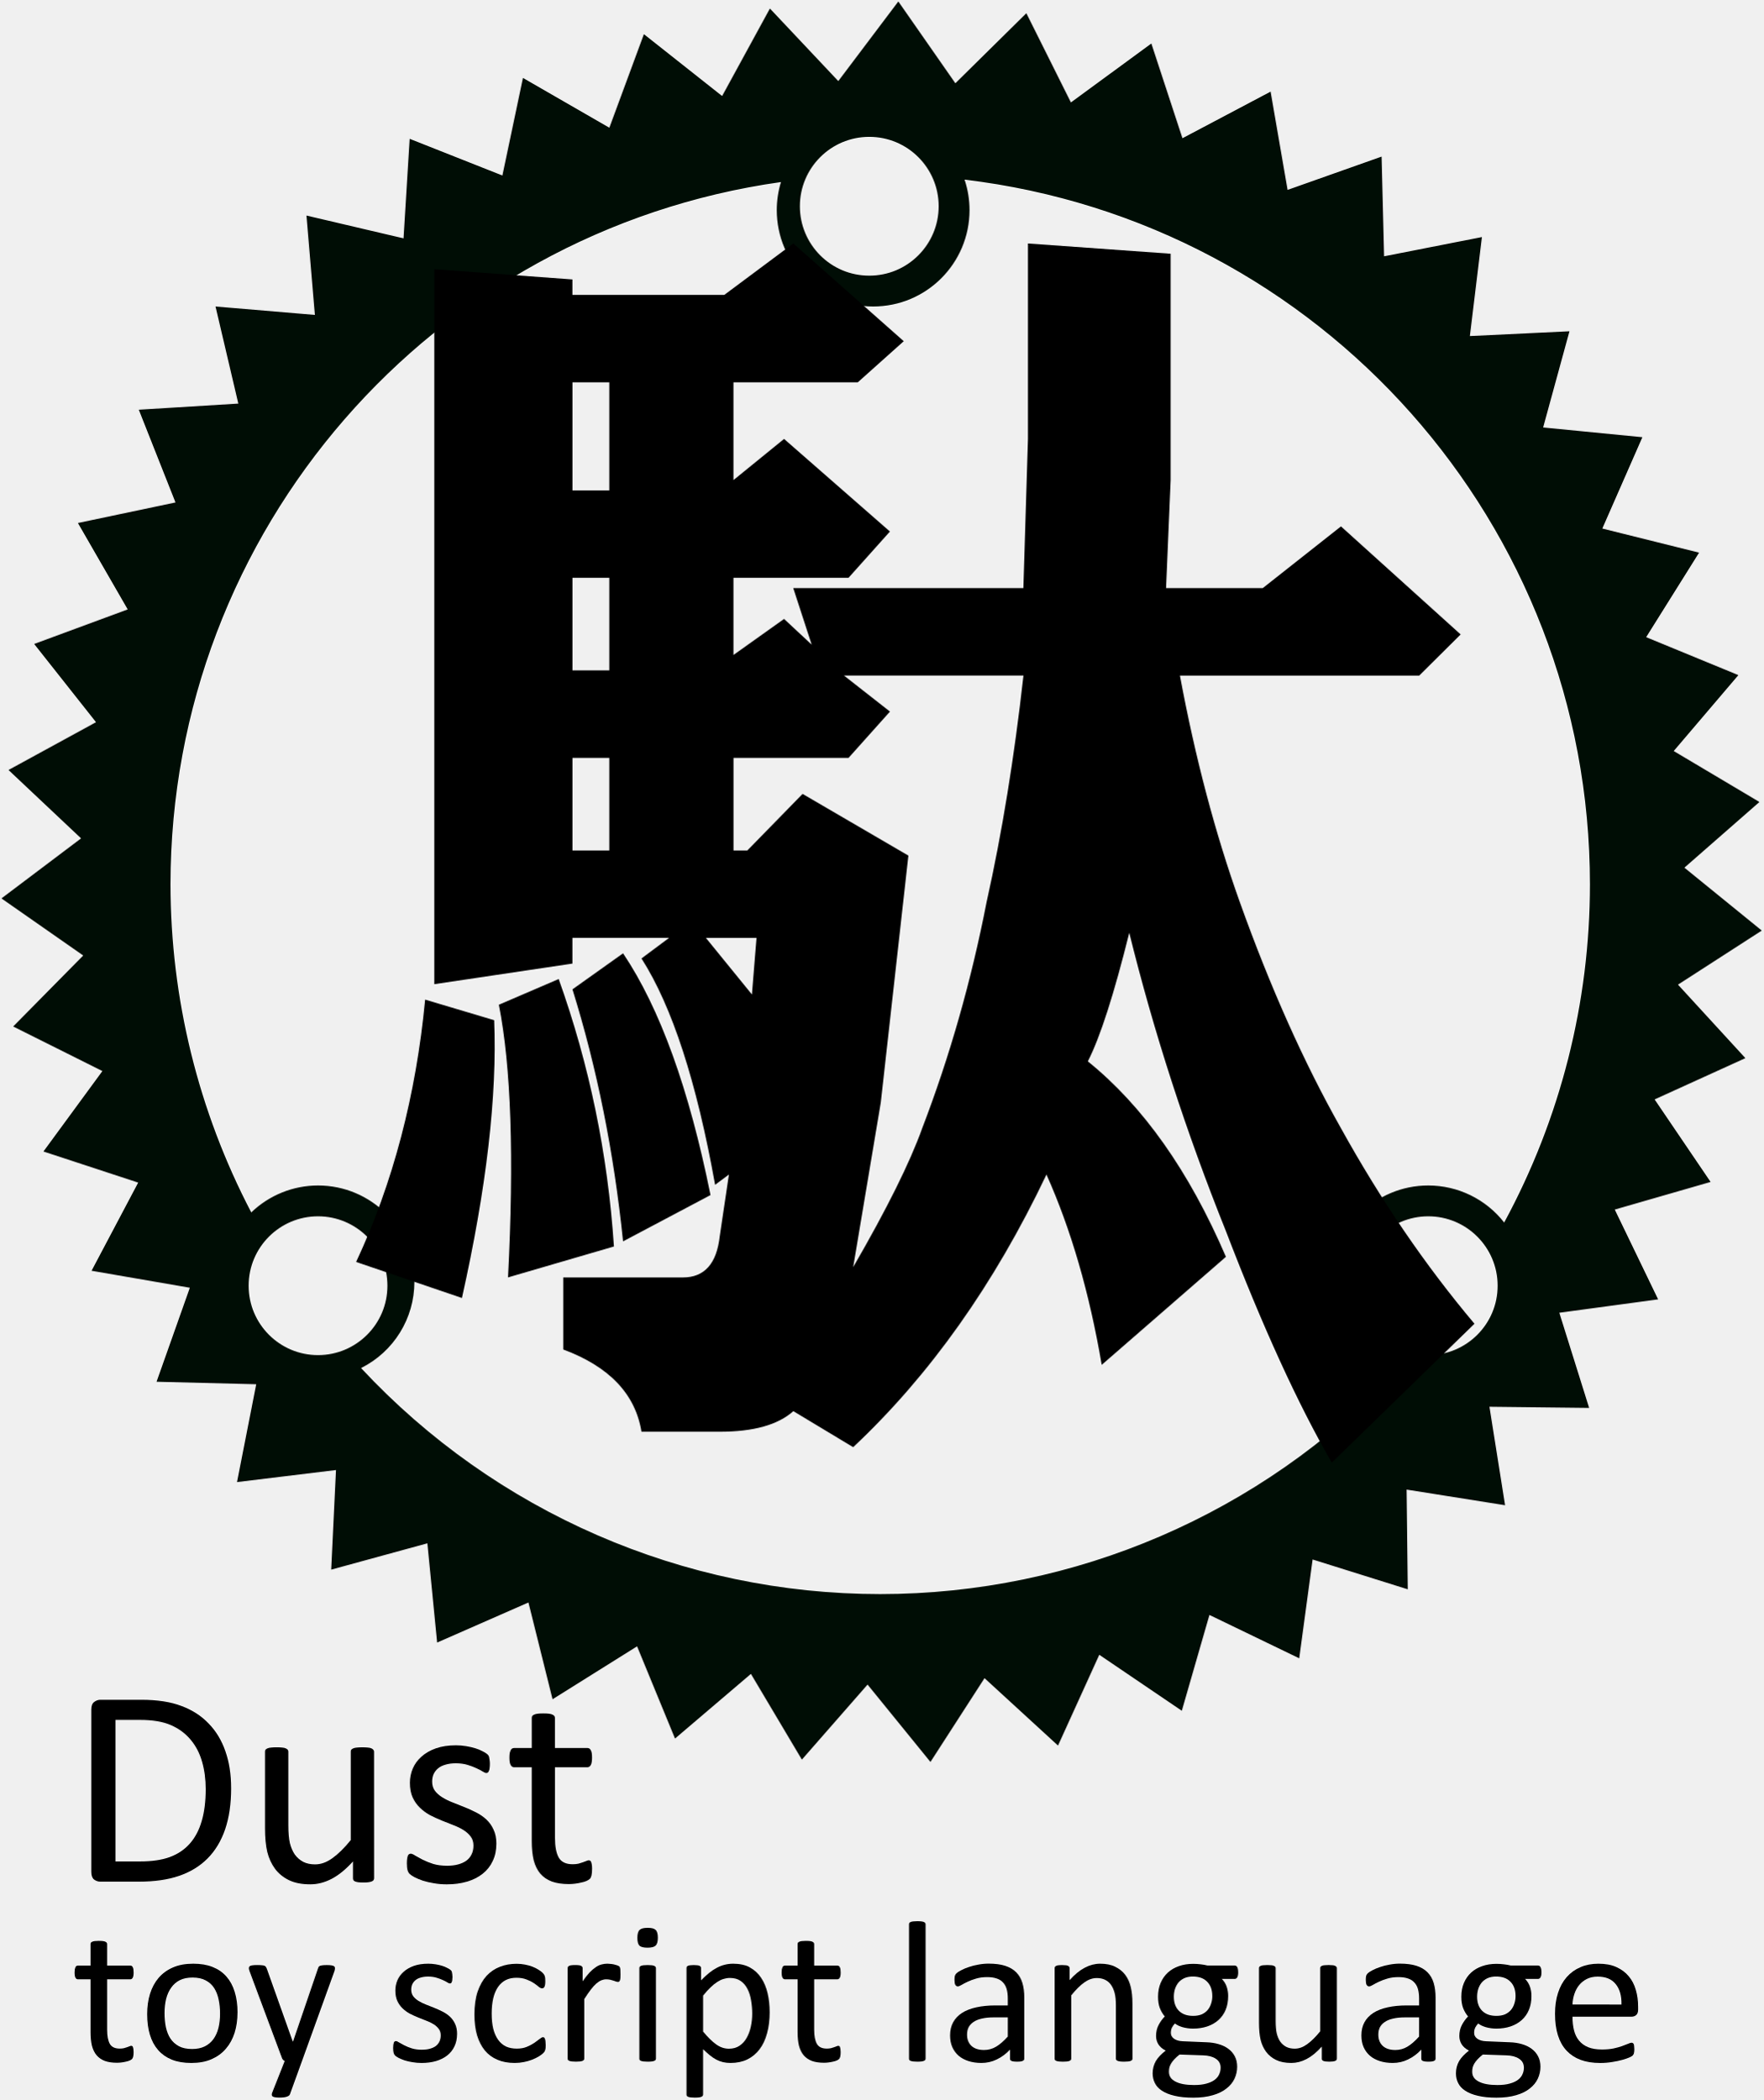
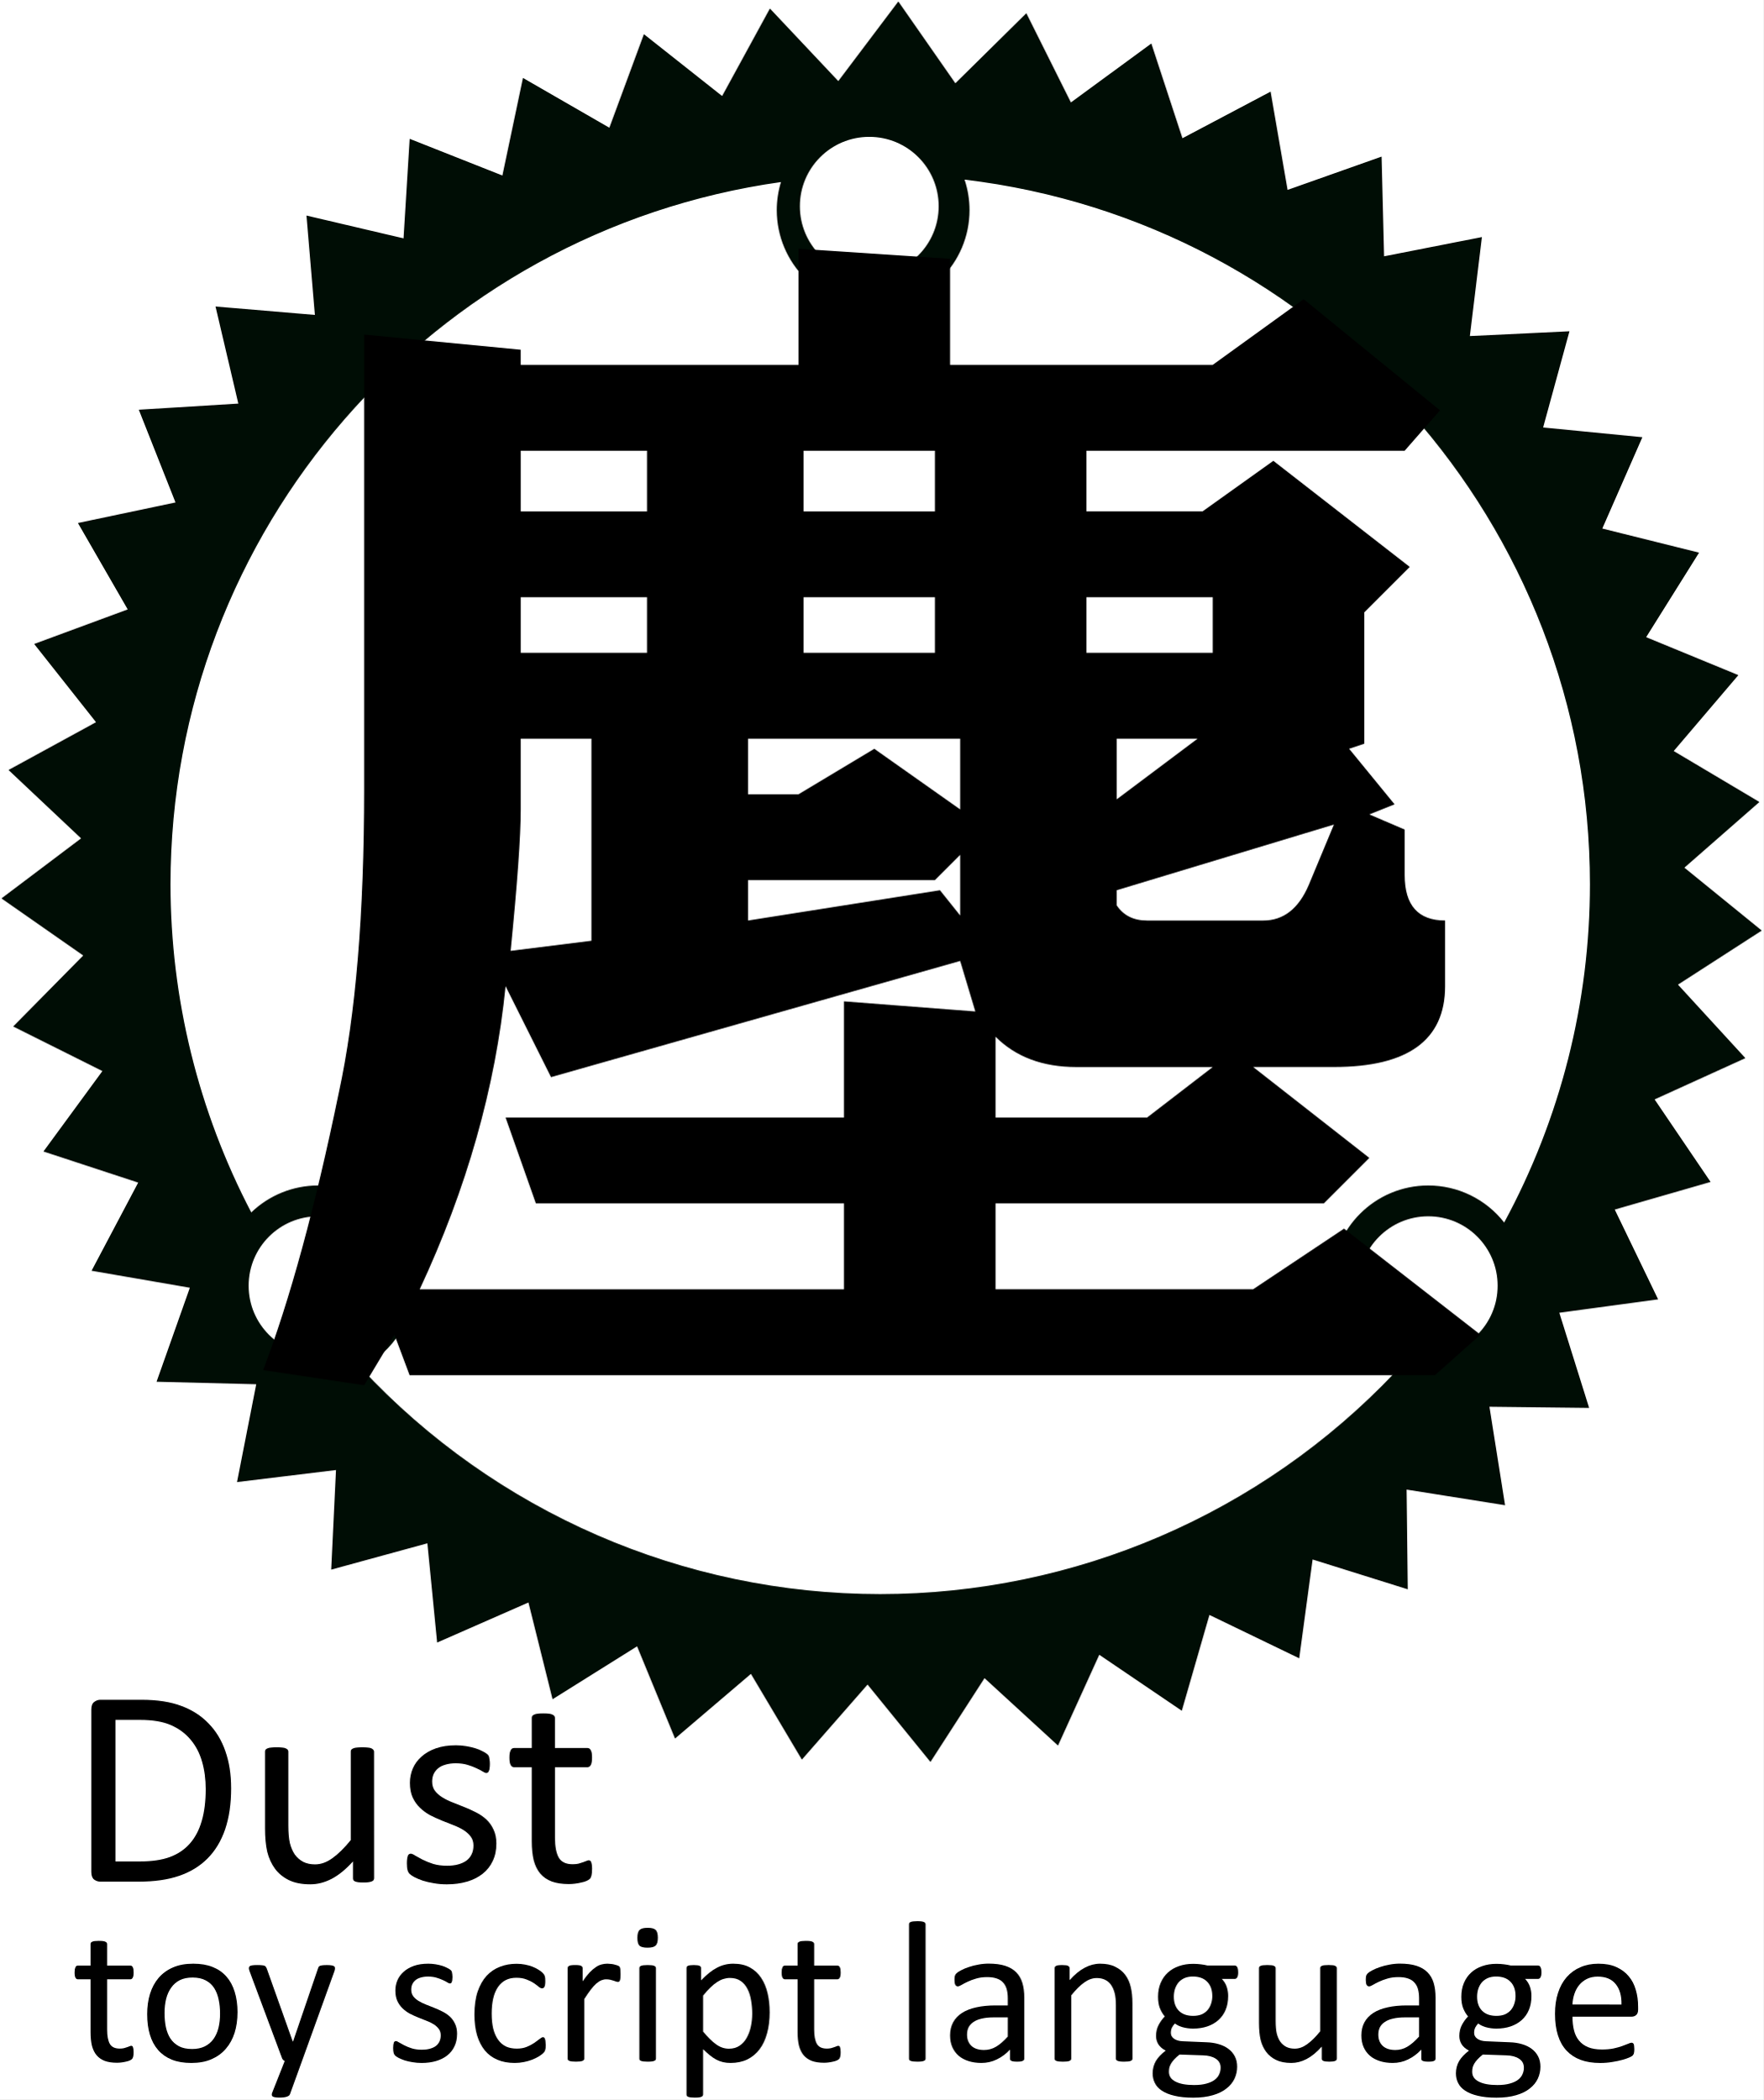
<svg xmlns="http://www.w3.org/2000/svg" id="svg5" version="1.1" viewBox="0 0 121.022 144.062" height="144.062mm" width="121.022mm">
  <defs id="defs2" />
  <g id="layer1" transform="translate(-10.98149,-8.33566)">
-     <path id="path846" style="fill:#000d05;fill-opacity:1;stroke:none;stroke-width:0.525;stroke-linecap:square" d="m 72.637,8.436 -4.121,5.465 -4.693,-4.981 -3.28,6.006 -5.369,-4.245 -2.371,6.42 -5.93,-3.418 -1.411,6.697 -6.364,-2.519 -0.421,6.831 -6.663,-1.565 0.578,6.82 -6.82,-0.578 1.565,6.663 -6.831,0.421 2.519,6.364 -6.697,1.411 3.418,5.93 -6.42,2.371 4.245,5.369 -6.006,3.28 4.981,4.693 -5.465,4.121 5.612,3.918 -4.807,4.872 6.123,3.059 -4.046,5.52 6.502,2.135 -3.2,6.05 6.745,1.166 -2.285,6.452 6.842,0.171 -1.32,6.715 6.794,-0.827 -0.329,6.836 6.601,-1.807 0.67,6.811 6.267,-2.75 1.655,6.641 5.801,-3.632 2.604,6.329 5.21,-4.438 3.497,5.883 4.508,-5.15 4.317,5.311 3.711,-5.751 5.044,4.626 2.833,-6.23 5.664,3.842 1.896,-6.576 6.163,2.976 0.918,-6.782 6.531,2.047 -0.079,-6.844 6.759,1.074 -1.074,-6.759 6.843,0.079 -2.047,-6.531 6.782,-0.918 -2.977,-6.163 6.577,-1.896 -3.842,-5.664 6.23,-2.833 -4.626,-5.044 5.751,-3.711 -5.311,-4.317 5.15,-4.508 -5.883,-3.497 4.438,-5.21 -6.329,-2.604 3.632,-5.801 -6.641,-1.655 2.75,-6.267 -6.811,-0.67 1.807,-6.601 -6.836,0.329 0.827,-6.794 -6.715,1.32 -0.171,-6.842 -6.452,2.285 -1.166,-6.744 -6.05,3.199 -2.135,-6.502 -5.52,4.046 -3.059,-6.123 -4.872,4.807 z m -1.994,9.291 a 4.762,4.762 0 0 1 4.763,4.763 4.762,4.762 0 0 1 -4.763,4.763 4.762,4.762 0 0 1 -4.763,-4.763 4.762,4.762 0 0 1 4.763,-4.763 z m 6.539,2.935 a 48.712,48.712 0 0 1 42.924,48.364 48.712,48.712 0 0 1 -5.886,23.21 6.615,6.615 0 0 0 -5.212,-2.542 6.615,6.615 0 0 0 -6.615,6.615 6.615,6.615 0 0 0 4.341,6.207 48.712,48.712 0 0 1 -35.34,15.222 48.712,48.712 0 0 1 -35.632,-15.514 6.615,6.615 0 0 0 3.661,-5.915 6.615,6.615 0 0 0 -6.615,-6.615 6.615,6.615 0 0 0 -4.582,1.849 48.712,48.712 0 0 1 -5.544,-22.517 48.712,48.712 0 0 1 41.9,-48.198 6.615,6.615 0 0 0 -0.288,1.926 6.615,6.615 0 0 0 6.615,6.615 6.615,6.615 0 0 0 6.615,-6.615 6.615,6.615 0 0 0 -0.341,-2.092 z M 32.808,91.81 a 4.762,4.762 0 0 1 4.763,4.763 4.762,4.762 0 0 1 -4.763,4.763 4.762,4.762 0 0 1 -4.763,-4.763 4.762,4.762 0 0 1 4.763,-4.763 z m 76.2,0 a 4.762,4.762 0 0 1 4.763,4.763 4.762,4.762 0 0 1 -4.763,4.763 4.762,4.762 0 0 1 -4.763,-4.763 4.762,4.762 0 0 1 4.763,-4.763 z" />
+     <rect style="fill:#ffffff;fill-opacity:1;stroke-width:1.141;stroke-linecap:square" id="rect53300" width="121.022" height="144.062" x="10.981" y="8.336" />
    <g aria-label="toy script language" id="text13278" style="font-size:14.111px;line-height:1.25;font-family:'Courier New';-inkscape-font-specification:'Courier New';letter-spacing:0px;word-spacing:0px;stroke-width:0.265" transform="translate(2.643196,7.70187)">
      <path d="m 17.508,141.454 q 0,0.2 -0.028,0.317 -0.028,0.117 -0.083,0.172 -0.055,0.055 -0.165,0.103 -0.11,0.048 -0.255,0.076 -0.138,0.035 -0.296,0.055 -0.158,0.021 -0.317,0.021 -0.482,0 -0.827,-0.124 -0.345,-0.131 -0.565,-0.386 -0.22,-0.262 -0.324,-0.655 -0.096,-0.4 -0.096,-0.937 v -3.624 h -0.868 q -0.103,0 -0.165,-0.11 -0.062,-0.11 -0.062,-0.358 0,-0.131 0.014,-0.22 0.021,-0.09 0.048,-0.145 0.028,-0.062 0.069,-0.083 0.048,-0.028 0.103,-0.028 h 0.861 v -1.474 q 0,-0.048 0.021,-0.09 0.028,-0.041 0.09,-0.069 0.069,-0.035 0.179,-0.048 0.11,-0.014 0.276,-0.014 0.172,0 0.282,0.014 0.11,0.014 0.172,0.048 0.062,0.028 0.09,0.069 0.028,0.041 0.028,0.09 v 1.474 h 1.592 q 0.055,0 0.096,0.028 0.041,0.021 0.069,0.083 0.034,0.055 0.048,0.145 0.014,0.09 0.014,0.22 0,0.248 -0.062,0.358 -0.062,0.11 -0.165,0.11 h -1.592 v 3.459 q 0,0.641 0.186,0.972 0.193,0.324 0.682,0.324 0.158,0 0.282,-0.028 0.124,-0.034 0.22,-0.069 0.096,-0.035 0.165,-0.062 0.069,-0.035 0.124,-0.035 0.034,0 0.062,0.021 0.034,0.014 0.048,0.062 0.021,0.048 0.034,0.131 0.014,0.083 0.014,0.207 z" style="font-family:Calibri;-inkscape-font-specification:Calibri" id="path16840" />
      <path d="m 24.639,138.74 q 0,0.758 -0.2,1.399 -0.2,0.634 -0.599,1.096 -0.393,0.462 -0.992,0.723 -0.593,0.255 -1.378,0.255 -0.765,0 -1.337,-0.227 -0.565,-0.227 -0.944,-0.661 -0.379,-0.434 -0.565,-1.054 -0.186,-0.62 -0.186,-1.406 0,-0.758 0.193,-1.392 0.2,-0.641 0.593,-1.102 0.4,-0.462 0.992,-0.717 0.593,-0.255 1.385,-0.255 0.765,0 1.33,0.227 0.572,0.227 0.951,0.661 0.379,0.434 0.565,1.054 0.193,0.62 0.193,1.399 z m -1.199,0.076 q 0,-0.503 -0.096,-0.951 -0.09,-0.448 -0.303,-0.785 -0.214,-0.338 -0.579,-0.531 -0.365,-0.2 -0.91,-0.2 -0.503,0 -0.868,0.179 -0.358,0.179 -0.593,0.51 -0.234,0.324 -0.351,0.772 -0.11,0.448 -0.11,0.978 0,0.51 0.09,0.958 0.096,0.448 0.31,0.785 0.22,0.331 0.586,0.531 0.365,0.193 0.91,0.193 0.496,0 0.861,-0.179 0.365,-0.179 0.599,-0.503 0.234,-0.324 0.345,-0.772 0.11,-0.448 0.11,-0.985 z" style="font-family:Calibri;-inkscape-font-specification:Calibri" id="path16842" />
      <path d="m 29.063,142.081 -0.827,2.281 q -0.041,0.11 -0.214,0.165 -0.165,0.062 -0.51,0.062 -0.179,0 -0.289,-0.021 -0.11,-0.014 -0.172,-0.055 -0.055,-0.041 -0.062,-0.11 -0.007,-0.069 0.034,-0.165 l 0.854,-2.157 q -0.062,-0.028 -0.117,-0.09 -0.055,-0.062 -0.076,-0.131 l -2.212,-5.926 q -0.055,-0.145 -0.055,-0.227 0,-0.083 0.055,-0.131 0.055,-0.048 0.179,-0.062 0.124,-0.021 0.331,-0.021 0.207,0 0.324,0.014 0.117,0.007 0.186,0.035 0.069,0.028 0.096,0.083 0.034,0.048 0.069,0.138 l 1.771,4.975 h 0.021 l 1.709,-5.002 q 0.041,-0.131 0.096,-0.165 0.062,-0.041 0.179,-0.055 0.117,-0.021 0.338,-0.021 0.193,0 0.317,0.021 0.124,0.014 0.179,0.062 0.062,0.048 0.062,0.131 0,0.083 -0.041,0.207 z" style="font-family:Calibri;-inkscape-font-specification:Calibri" id="path16844" />
      <path d="m 39.708,140.221 q 0,0.475 -0.179,0.848 -0.172,0.372 -0.496,0.627 -0.324,0.255 -0.772,0.386 -0.448,0.131 -0.985,0.131 -0.331,0 -0.634,-0.055 -0.296,-0.048 -0.537,-0.124 -0.234,-0.083 -0.4,-0.165 -0.165,-0.09 -0.241,-0.158 -0.076,-0.069 -0.11,-0.193 -0.034,-0.124 -0.034,-0.338 0,-0.131 0.014,-0.22 0.014,-0.09 0.034,-0.145 0.021,-0.055 0.055,-0.076 0.041,-0.028 0.09,-0.028 0.076,0 0.22,0.097 0.152,0.09 0.365,0.2 0.22,0.11 0.517,0.207 0.296,0.09 0.682,0.09 0.289,0 0.524,-0.062 0.234,-0.062 0.407,-0.179 0.172,-0.124 0.262,-0.31 0.096,-0.186 0.096,-0.441 0,-0.262 -0.138,-0.441 -0.131,-0.179 -0.351,-0.317 -0.22,-0.138 -0.496,-0.241 -0.276,-0.11 -0.572,-0.227 -0.289,-0.117 -0.572,-0.262 -0.276,-0.152 -0.496,-0.365 -0.22,-0.214 -0.358,-0.51 -0.131,-0.296 -0.131,-0.71 0,-0.365 0.138,-0.696 0.145,-0.338 0.427,-0.586 0.282,-0.255 0.703,-0.407 0.427,-0.152 0.992,-0.152 0.248,0 0.496,0.041 0.248,0.041 0.448,0.103 0.2,0.062 0.338,0.138 0.145,0.069 0.214,0.124 0.076,0.055 0.096,0.097 0.028,0.041 0.034,0.097 0.014,0.048 0.021,0.124 0.014,0.076 0.014,0.186 0,0.117 -0.014,0.207 -0.007,0.083 -0.034,0.138 -0.021,0.055 -0.055,0.083 -0.034,0.021 -0.076,0.021 -0.062,0 -0.179,-0.076 -0.117,-0.076 -0.303,-0.158 -0.186,-0.09 -0.441,-0.165 -0.248,-0.076 -0.572,-0.076 -0.289,0 -0.51,0.069 -0.22,0.062 -0.365,0.186 -0.138,0.117 -0.214,0.282 -0.069,0.165 -0.069,0.358 0,0.269 0.138,0.455 0.138,0.179 0.358,0.317 0.22,0.138 0.503,0.248 0.282,0.11 0.572,0.227 0.296,0.117 0.579,0.262 0.289,0.145 0.51,0.351 0.22,0.207 0.351,0.496 0.138,0.289 0.138,0.689 z" style="font-family:Calibri;-inkscape-font-specification:Calibri" id="path16846" />
      <path d="m 45.792,140.965 q 0,0.117 -0.007,0.207 -0.007,0.083 -0.028,0.145 -0.014,0.055 -0.041,0.103 -0.021,0.041 -0.11,0.131 -0.083,0.083 -0.289,0.214 -0.207,0.124 -0.469,0.227 -0.255,0.097 -0.558,0.158 -0.303,0.062 -0.627,0.062 -0.668,0 -1.185,-0.22 -0.517,-0.22 -0.868,-0.641 -0.345,-0.427 -0.531,-1.04 -0.179,-0.62 -0.179,-1.426 0,-0.916 0.22,-1.571 0.227,-0.661 0.613,-1.082 0.393,-0.42 0.916,-0.62 0.531,-0.207 1.144,-0.207 0.296,0 0.572,0.055 0.282,0.055 0.517,0.145 0.234,0.09 0.413,0.207 0.186,0.117 0.269,0.2 0.083,0.083 0.11,0.131 0.034,0.048 0.055,0.117 0.021,0.062 0.028,0.145 0.007,0.083 0.007,0.207 0,0.269 -0.062,0.379 -0.062,0.103 -0.152,0.103 -0.103,0 -0.241,-0.11 -0.131,-0.117 -0.338,-0.255 -0.207,-0.138 -0.503,-0.248 -0.289,-0.117 -0.689,-0.117 -0.82,0 -1.261,0.634 -0.434,0.627 -0.434,1.826 0,0.599 0.11,1.054 0.117,0.448 0.338,0.751 0.22,0.303 0.537,0.455 0.324,0.145 0.737,0.145 0.393,0 0.689,-0.124 0.296,-0.124 0.51,-0.269 0.22,-0.152 0.365,-0.269 0.152,-0.124 0.234,-0.124 0.048,0 0.083,0.028 0.034,0.028 0.055,0.097 0.028,0.062 0.034,0.165 0.014,0.097 0.014,0.234 z" style="font-family:Calibri;-inkscape-font-specification:Calibri" id="path16848" />
      <path d="m 50.925,136.114 q 0,0.152 -0.007,0.255 -0.007,0.103 -0.028,0.165 -0.021,0.055 -0.055,0.09 -0.028,0.028 -0.083,0.028 -0.055,0 -0.138,-0.028 -0.076,-0.035 -0.179,-0.062 -0.096,-0.034 -0.22,-0.062 -0.124,-0.028 -0.269,-0.028 -0.172,0 -0.338,0.069 -0.165,0.069 -0.351,0.227 -0.179,0.158 -0.379,0.42 -0.2,0.262 -0.441,0.641 v 4.079 q 0,0.055 -0.028,0.097 -0.028,0.034 -0.09,0.062 -0.062,0.028 -0.172,0.041 -0.11,0.014 -0.282,0.014 -0.165,0 -0.276,-0.014 -0.11,-0.014 -0.179,-0.041 -0.062,-0.028 -0.09,-0.062 -0.021,-0.041 -0.021,-0.097 v -6.201 q 0,-0.055 0.021,-0.09 0.021,-0.041 0.083,-0.069 0.062,-0.035 0.158,-0.041 0.096,-0.014 0.255,-0.014 0.152,0 0.248,0.014 0.103,0.007 0.158,0.041 0.055,0.028 0.076,0.069 0.028,0.035 0.028,0.09 v 0.903 q 0.255,-0.372 0.475,-0.606 0.227,-0.234 0.427,-0.365 0.2,-0.138 0.393,-0.186 0.2,-0.055 0.4,-0.055 0.09,0 0.2,0.014 0.117,0.007 0.241,0.034 0.124,0.028 0.22,0.062 0.103,0.035 0.145,0.069 0.041,0.034 0.055,0.069 0.014,0.028 0.021,0.076 0.014,0.048 0.014,0.145 0.007,0.09 0.007,0.248 z" style="font-family:Calibri;-inkscape-font-specification:Calibri" id="path16850" />
      <path d="m 53.358,141.909 q 0,0.055 -0.028,0.097 -0.028,0.034 -0.09,0.062 -0.062,0.028 -0.172,0.041 -0.11,0.014 -0.282,0.014 -0.165,0 -0.276,-0.014 -0.11,-0.014 -0.179,-0.041 -0.062,-0.028 -0.09,-0.062 -0.021,-0.041 -0.021,-0.097 v -6.201 q 0,-0.048 0.021,-0.09 0.028,-0.041 0.09,-0.069 0.069,-0.028 0.179,-0.041 0.11,-0.014 0.276,-0.014 0.172,0 0.282,0.014 0.11,0.014 0.172,0.041 0.062,0.028 0.09,0.069 0.028,0.041 0.028,0.09 z m 0.131,-8.296 q 0,0.4 -0.152,0.544 -0.152,0.145 -0.558,0.145 -0.4,0 -0.551,-0.138 -0.145,-0.145 -0.145,-0.537 0,-0.4 0.152,-0.544 0.152,-0.145 0.558,-0.145 0.4,0 0.544,0.145 0.152,0.138 0.152,0.531 z" style="font-family:Calibri;-inkscape-font-specification:Calibri" id="path16852" />
      <path d="m 61.164,138.712 q 0,0.813 -0.179,1.461 -0.172,0.648 -0.517,1.102 -0.338,0.448 -0.841,0.696 -0.503,0.241 -1.151,0.241 -0.276,0 -0.51,-0.055 -0.234,-0.055 -0.462,-0.172 -0.22,-0.117 -0.441,-0.296 -0.22,-0.179 -0.469,-0.42 v 3.101 q 0,0.055 -0.028,0.097 -0.028,0.041 -0.09,0.069 -0.062,0.028 -0.172,0.041 -0.11,0.014 -0.282,0.014 -0.165,0 -0.276,-0.014 -0.11,-0.014 -0.179,-0.041 -0.062,-0.028 -0.09,-0.069 -0.021,-0.041 -0.021,-0.097 v -8.661 q 0,-0.062 0.021,-0.097 0.021,-0.041 0.083,-0.069 0.062,-0.028 0.158,-0.035 0.096,-0.014 0.234,-0.014 0.145,0 0.234,0.014 0.096,0.007 0.158,0.035 0.062,0.028 0.083,0.069 0.028,0.034 0.028,0.097 v 0.834 q 0.282,-0.289 0.544,-0.503 0.262,-0.214 0.524,-0.351 0.269,-0.145 0.544,-0.214 0.282,-0.076 0.593,-0.076 0.675,0 1.151,0.262 0.475,0.262 0.772,0.717 0.303,0.455 0.441,1.061 0.138,0.599 0.138,1.275 z m -1.199,0.131 q 0,-0.475 -0.076,-0.916 -0.069,-0.448 -0.248,-0.792 -0.172,-0.345 -0.469,-0.551 -0.296,-0.207 -0.737,-0.207 -0.22,0 -0.434,0.069 -0.214,0.062 -0.434,0.207 -0.22,0.138 -0.462,0.372 -0.241,0.227 -0.51,0.565 v 2.467 q 0.469,0.572 0.889,0.875 0.42,0.303 0.882,0.303 0.427,0 0.73,-0.207 0.31,-0.207 0.496,-0.551 0.193,-0.345 0.282,-0.772 0.09,-0.427 0.09,-0.861 z" style="font-family:Calibri;-inkscape-font-specification:Calibri" id="path16854" />
      <path d="m 66.036,141.454 q 0,0.2 -0.028,0.317 -0.028,0.117 -0.083,0.172 -0.055,0.055 -0.165,0.103 -0.11,0.048 -0.255,0.076 -0.138,0.035 -0.296,0.055 -0.158,0.021 -0.317,0.021 -0.482,0 -0.827,-0.124 -0.345,-0.131 -0.565,-0.386 -0.22,-0.262 -0.324,-0.655 -0.096,-0.4 -0.096,-0.937 v -3.624 h -0.868 q -0.103,0 -0.165,-0.11 -0.062,-0.11 -0.062,-0.358 0,-0.131 0.014,-0.22 0.021,-0.09 0.048,-0.145 0.028,-0.062 0.069,-0.083 0.048,-0.028 0.103,-0.028 h 0.861 v -1.474 q 0,-0.048 0.021,-0.09 0.028,-0.041 0.09,-0.069 0.069,-0.035 0.179,-0.048 0.11,-0.014 0.276,-0.014 0.172,0 0.282,0.014 0.11,0.014 0.172,0.048 0.062,0.028 0.09,0.069 0.028,0.041 0.028,0.09 v 1.474 h 1.592 q 0.055,0 0.096,0.028 0.041,0.021 0.069,0.083 0.034,0.055 0.048,0.145 0.014,0.09 0.014,0.22 0,0.248 -0.062,0.358 -0.062,0.11 -0.165,0.11 h -1.592 v 3.459 q 0,0.641 0.186,0.972 0.193,0.324 0.682,0.324 0.158,0 0.282,-0.028 0.124,-0.034 0.22,-0.069 0.096,-0.035 0.165,-0.062 0.069,-0.035 0.124,-0.035 0.034,0 0.062,0.021 0.034,0.014 0.048,0.062 0.021,0.048 0.034,0.131 0.014,0.083 0.014,0.207 z" style="font-family:Calibri;-inkscape-font-specification:Calibri" id="path16856" />
      <path d="m 71.865,141.909 q 0,0.055 -0.028,0.097 -0.028,0.034 -0.09,0.062 -0.062,0.028 -0.172,0.041 -0.11,0.014 -0.282,0.014 -0.165,0 -0.276,-0.014 -0.11,-0.014 -0.179,-0.041 -0.062,-0.028 -0.09,-0.062 -0.021,-0.041 -0.021,-0.097 v -9.205 q 0,-0.055 0.021,-0.097 0.028,-0.041 0.09,-0.069 0.069,-0.028 0.179,-0.041 0.11,-0.014 0.276,-0.014 0.172,0 0.282,0.014 0.11,0.014 0.172,0.041 0.062,0.028 0.09,0.069 0.028,0.041 0.028,0.097 z" style="font-family:Calibri;-inkscape-font-specification:Calibri" id="path16858" />
      <path d="m 78.638,141.916 q 0,0.083 -0.055,0.124 -0.055,0.041 -0.152,0.062 -0.096,0.021 -0.282,0.021 -0.179,0 -0.289,-0.021 -0.103,-0.021 -0.152,-0.062 -0.048,-0.041 -0.048,-0.124 v -0.62 q -0.407,0.434 -0.91,0.675 -0.496,0.241 -1.054,0.241 -0.489,0 -0.889,-0.131 -0.393,-0.124 -0.675,-0.365 -0.276,-0.241 -0.434,-0.593 -0.152,-0.351 -0.152,-0.799 0,-0.524 0.214,-0.91 0.214,-0.386 0.613,-0.641 0.4,-0.255 0.978,-0.379 0.579,-0.131 1.302,-0.131 h 0.854 v -0.482 q 0,-0.358 -0.076,-0.634 -0.076,-0.276 -0.248,-0.455 -0.165,-0.186 -0.434,-0.276 -0.269,-0.097 -0.661,-0.097 -0.42,0 -0.758,0.103 -0.331,0.097 -0.586,0.22 -0.248,0.117 -0.42,0.22 -0.165,0.097 -0.248,0.097 -0.055,0 -0.096,-0.028 -0.041,-0.028 -0.076,-0.083 -0.028,-0.055 -0.041,-0.138 -0.014,-0.09 -0.014,-0.193 0,-0.172 0.021,-0.269 0.028,-0.103 0.117,-0.193 0.096,-0.09 0.324,-0.207 0.227,-0.124 0.524,-0.22 0.296,-0.103 0.648,-0.165 0.351,-0.069 0.71,-0.069 0.668,0 1.137,0.152 0.469,0.152 0.758,0.448 0.289,0.289 0.42,0.723 0.131,0.434 0.131,1.013 z m -1.13,-2.832 h -0.972 q -0.469,0 -0.813,0.083 -0.345,0.076 -0.572,0.234 -0.227,0.152 -0.338,0.372 -0.103,0.214 -0.103,0.496 0,0.482 0.303,0.772 0.31,0.282 0.861,0.282 0.448,0 0.827,-0.227 0.386,-0.227 0.806,-0.696 z" style="font-family:Calibri;-inkscape-font-specification:Calibri" id="path16860" />
      <path d="m 86.065,141.909 q 0,0.055 -0.028,0.097 -0.028,0.034 -0.09,0.062 -0.062,0.028 -0.172,0.041 -0.11,0.014 -0.276,0.014 -0.172,0 -0.282,-0.014 -0.11,-0.014 -0.172,-0.041 -0.062,-0.028 -0.09,-0.062 -0.028,-0.041 -0.028,-0.097 v -3.631 q 0,-0.531 -0.083,-0.854 -0.083,-0.324 -0.241,-0.558 -0.158,-0.234 -0.413,-0.358 -0.248,-0.124 -0.579,-0.124 -0.427,0 -0.854,0.303 -0.427,0.303 -0.896,0.889 v 4.334 q 0,0.055 -0.028,0.097 -0.028,0.034 -0.09,0.062 -0.062,0.028 -0.172,0.041 -0.11,0.014 -0.282,0.014 -0.165,0 -0.276,-0.014 -0.11,-0.014 -0.179,-0.041 -0.062,-0.028 -0.09,-0.062 -0.021,-0.041 -0.021,-0.097 v -6.201 q 0,-0.055 0.021,-0.09 0.021,-0.041 0.083,-0.069 0.062,-0.035 0.158,-0.041 0.096,-0.014 0.255,-0.014 0.152,0 0.248,0.014 0.103,0.007 0.158,0.041 0.055,0.028 0.076,0.069 0.028,0.035 0.028,0.09 v 0.82 q 0.524,-0.586 1.04,-0.854 0.524,-0.276 1.054,-0.276 0.62,0 1.04,0.214 0.427,0.207 0.689,0.558 0.262,0.351 0.372,0.827 0.117,0.469 0.117,1.13 z" style="font-family:Calibri;-inkscape-font-specification:Calibri" id="path16862" />
      <path d="m 93.321,135.99 q 0,0.241 -0.069,0.351 -0.062,0.103 -0.165,0.103 h -0.889 q 0.241,0.248 0.338,0.551 0.096,0.296 0.096,0.62 0,0.537 -0.172,0.951 -0.172,0.413 -0.496,0.703 -0.317,0.282 -0.758,0.434 -0.441,0.152 -0.978,0.152 -0.379,0 -0.723,-0.097 -0.338,-0.103 -0.524,-0.255 -0.124,0.124 -0.207,0.282 -0.076,0.158 -0.076,0.365 0,0.241 0.22,0.4 0.227,0.158 0.599,0.172 l 1.619,0.069 q 0.462,0.014 0.847,0.131 0.386,0.11 0.668,0.324 0.282,0.207 0.441,0.517 0.158,0.303 0.158,0.71 0,0.427 -0.179,0.813 -0.179,0.386 -0.551,0.675 -0.365,0.296 -0.937,0.462 -0.572,0.172 -1.35,0.172 -0.751,0 -1.282,-0.131 -0.524,-0.124 -0.861,-0.345 -0.338,-0.22 -0.489,-0.531 -0.152,-0.303 -0.152,-0.661 0,-0.227 0.055,-0.441 0.055,-0.214 0.165,-0.407 0.117,-0.193 0.282,-0.365 0.172,-0.179 0.393,-0.351 -0.338,-0.172 -0.503,-0.434 -0.158,-0.262 -0.158,-0.565 0,-0.42 0.172,-0.751 0.172,-0.331 0.427,-0.593 -0.214,-0.255 -0.338,-0.572 -0.124,-0.324 -0.124,-0.779 0,-0.531 0.179,-0.951 0.179,-0.42 0.496,-0.71 0.317,-0.289 0.758,-0.441 0.448,-0.158 0.972,-0.158 0.282,0 0.524,0.034 0.248,0.028 0.462,0.083 h 1.874 q 0.117,0 0.172,0.117 0.062,0.11 0.062,0.345 z m -1.778,1.633 q 0,-0.634 -0.351,-0.985 -0.345,-0.358 -0.985,-0.358 -0.331,0 -0.579,0.11 -0.241,0.11 -0.407,0.303 -0.158,0.193 -0.241,0.448 -0.076,0.248 -0.076,0.524 0,0.613 0.345,0.965 0.351,0.351 0.978,0.351 0.338,0 0.586,-0.103 0.248,-0.11 0.407,-0.296 0.165,-0.193 0.241,-0.441 0.083,-0.248 0.083,-0.517 z m 0.572,4.913 q 0,-0.4 -0.331,-0.613 -0.324,-0.22 -0.882,-0.234 l -1.605,-0.055 q -0.22,0.172 -0.365,0.331 -0.138,0.152 -0.22,0.289 -0.083,0.145 -0.117,0.282 -0.028,0.138 -0.028,0.282 0,0.448 0.455,0.675 0.455,0.234 1.268,0.234 0.517,0 0.861,-0.103 0.351,-0.097 0.565,-0.262 0.214,-0.165 0.303,-0.379 0.096,-0.214 0.096,-0.448 z" style="font-family:Calibri;-inkscape-font-specification:Calibri" id="path16864" />
      <path d="m 100.094,141.909 q 0,0.055 -0.028,0.097 -0.021,0.034 -0.083,0.062 -0.062,0.028 -0.165,0.041 -0.096,0.014 -0.241,0.014 -0.158,0 -0.262,-0.014 -0.096,-0.014 -0.158,-0.041 -0.055,-0.028 -0.076,-0.062 -0.021,-0.041 -0.021,-0.097 v -0.82 q -0.531,0.586 -1.047,0.854 -0.517,0.269 -1.047,0.269 -0.62,0 -1.047,-0.207 -0.42,-0.207 -0.682,-0.558 -0.262,-0.358 -0.379,-0.827 -0.11,-0.475 -0.11,-1.151 v -3.762 q 0,-0.055 0.021,-0.09 0.028,-0.041 0.096,-0.069 0.069,-0.035 0.179,-0.041 0.11,-0.014 0.276,-0.014 0.165,0 0.276,0.014 0.11,0.007 0.172,0.041 0.069,0.028 0.096,0.069 0.028,0.035 0.028,0.09 v 3.61 q 0,0.544 0.076,0.875 0.083,0.324 0.241,0.558 0.165,0.227 0.413,0.358 0.248,0.124 0.579,0.124 0.427,0 0.847,-0.303 0.427,-0.303 0.903,-0.889 v -4.334 q 0,-0.055 0.021,-0.09 0.028,-0.041 0.096,-0.069 0.069,-0.035 0.172,-0.041 0.11,-0.014 0.282,-0.014 0.165,0 0.276,0.014 0.11,0.007 0.172,0.041 0.062,0.028 0.09,0.069 0.034,0.035 0.034,0.09 z" style="font-family:Calibri;-inkscape-font-specification:Calibri" id="path16866" />
      <path d="m 106.867,141.916 q 0,0.083 -0.055,0.124 -0.055,0.041 -0.152,0.062 -0.097,0.021 -0.282,0.021 -0.179,0 -0.289,-0.021 -0.103,-0.021 -0.152,-0.062 -0.048,-0.041 -0.048,-0.124 v -0.62 q -0.407,0.434 -0.909,0.675 -0.496,0.241 -1.054,0.241 -0.489,0 -0.889,-0.131 -0.393,-0.124 -0.675,-0.365 -0.276,-0.241 -0.434,-0.593 -0.152,-0.351 -0.152,-0.799 0,-0.524 0.214,-0.91 0.214,-0.386 0.613,-0.641 0.4,-0.255 0.978,-0.379 0.579,-0.131 1.302,-0.131 h 0.854 v -0.482 q 0,-0.358 -0.076,-0.634 -0.076,-0.276 -0.248,-0.455 -0.165,-0.186 -0.434,-0.276 -0.269,-0.097 -0.661,-0.097 -0.42,0 -0.758,0.103 -0.331,0.097 -0.586,0.22 -0.248,0.117 -0.42,0.22 -0.165,0.097 -0.248,0.097 -0.055,0 -0.097,-0.028 -0.041,-0.028 -0.076,-0.083 -0.028,-0.055 -0.041,-0.138 -0.014,-0.09 -0.014,-0.193 0,-0.172 0.021,-0.269 0.028,-0.103 0.117,-0.193 0.097,-0.09 0.324,-0.207 0.227,-0.124 0.524,-0.22 0.296,-0.103 0.648,-0.165 0.351,-0.069 0.71,-0.069 0.668,0 1.137,0.152 0.469,0.152 0.758,0.448 0.289,0.289 0.42,0.723 0.131,0.434 0.131,1.013 z m -1.13,-2.832 h -0.972 q -0.469,0 -0.813,0.083 -0.345,0.076 -0.572,0.234 -0.227,0.152 -0.338,0.372 -0.103,0.214 -0.103,0.496 0,0.482 0.303,0.772 0.31,0.282 0.861,0.282 0.448,0 0.827,-0.227 0.386,-0.227 0.806,-0.696 z" style="font-family:Calibri;-inkscape-font-specification:Calibri" id="path16868" />
      <path d="m 114.136,135.99 q 0,0.241 -0.069,0.351 -0.062,0.103 -0.165,0.103 h -0.889 q 0.241,0.248 0.338,0.551 0.097,0.296 0.097,0.62 0,0.537 -0.172,0.951 -0.172,0.413 -0.496,0.703 -0.317,0.282 -0.758,0.434 -0.441,0.152 -0.978,0.152 -0.379,0 -0.723,-0.097 -0.338,-0.103 -0.524,-0.255 -0.124,0.124 -0.207,0.282 -0.076,0.158 -0.076,0.365 0,0.241 0.22,0.4 0.227,0.158 0.599,0.172 l 1.619,0.069 q 0.462,0.014 0.847,0.131 0.386,0.11 0.668,0.324 0.282,0.207 0.441,0.517 0.158,0.303 0.158,0.71 0,0.427 -0.179,0.813 -0.179,0.386 -0.551,0.675 -0.365,0.296 -0.937,0.462 -0.572,0.172 -1.35,0.172 -0.751,0 -1.282,-0.131 -0.524,-0.124 -0.861,-0.345 -0.338,-0.22 -0.489,-0.531 -0.152,-0.303 -0.152,-0.661 0,-0.227 0.055,-0.441 0.055,-0.214 0.165,-0.407 0.117,-0.193 0.282,-0.365 0.172,-0.179 0.393,-0.351 -0.338,-0.172 -0.503,-0.434 -0.158,-0.262 -0.158,-0.565 0,-0.42 0.172,-0.751 0.172,-0.331 0.427,-0.593 -0.214,-0.255 -0.338,-0.572 -0.124,-0.324 -0.124,-0.779 0,-0.531 0.179,-0.951 0.179,-0.42 0.496,-0.71 0.317,-0.289 0.758,-0.441 0.448,-0.158 0.972,-0.158 0.282,0 0.524,0.034 0.248,0.028 0.462,0.083 h 1.874 q 0.117,0 0.172,0.117 0.062,0.11 0.062,0.345 z m -1.778,1.633 q 0,-0.634 -0.351,-0.985 -0.345,-0.358 -0.985,-0.358 -0.331,0 -0.579,0.11 -0.241,0.11 -0.407,0.303 -0.158,0.193 -0.241,0.448 -0.076,0.248 -0.076,0.524 0,0.613 0.344,0.965 0.351,0.351 0.978,0.351 0.338,0 0.586,-0.103 0.248,-0.11 0.407,-0.296 0.165,-0.193 0.241,-0.441 0.083,-0.248 0.083,-0.517 z m 0.572,4.913 q 0,-0.4 -0.331,-0.613 -0.324,-0.22 -0.882,-0.234 l -1.605,-0.055 q -0.22,0.172 -0.365,0.331 -0.138,0.152 -0.22,0.289 -0.083,0.145 -0.117,0.282 -0.028,0.138 -0.028,0.282 0,0.448 0.455,0.675 0.455,0.234 1.268,0.234 0.517,0 0.861,-0.103 0.351,-0.097 0.565,-0.262 0.214,-0.165 0.303,-0.379 0.097,-0.214 0.097,-0.448 z" style="font-family:Calibri;-inkscape-font-specification:Calibri" id="path16870" />
      <path d="m 120.771,138.54 q 0,0.269 -0.138,0.386 -0.131,0.11 -0.303,0.11 H 116.265 q 0,0.517 0.103,0.93 0.103,0.413 0.345,0.71 0.241,0.296 0.627,0.455 0.386,0.158 0.944,0.158 0.441,0 0.785,-0.069 0.345,-0.076 0.593,-0.165 0.255,-0.09 0.413,-0.158 0.165,-0.076 0.248,-0.076 0.048,0 0.083,0.028 0.041,0.021 0.062,0.069 0.021,0.048 0.028,0.138 0.014,0.083 0.014,0.207 0,0.09 -0.007,0.158 -0.007,0.062 -0.021,0.117 -0.007,0.048 -0.035,0.09 -0.021,0.041 -0.062,0.083 -0.034,0.034 -0.22,0.124 -0.186,0.083 -0.482,0.165 -0.296,0.083 -0.689,0.145 -0.386,0.069 -0.827,0.069 -0.765,0 -1.344,-0.214 -0.572,-0.214 -0.965,-0.634 -0.393,-0.42 -0.593,-1.054 -0.2,-0.634 -0.2,-1.474 0,-0.799 0.207,-1.433 0.207,-0.641 0.593,-1.082 0.393,-0.448 0.944,-0.682 0.551,-0.241 1.233,-0.241 0.73,0 1.24,0.234 0.517,0.234 0.847,0.634 0.331,0.393 0.482,0.93 0.158,0.531 0.158,1.137 z m -1.144,-0.338 q 0.021,-0.896 -0.4,-1.406 -0.413,-0.51 -1.233,-0.51 -0.42,0 -0.737,0.158 -0.317,0.158 -0.531,0.42 -0.214,0.262 -0.331,0.613 -0.117,0.345 -0.131,0.723 z" style="font-family:Calibri;-inkscape-font-specification:Calibri" id="path16872" />
    </g>
    <g aria-label="Dust" id="text22035" style="font-size:19.756px;line-height:1.25;font-family:'Courier New';-inkscape-font-specification:'Courier New';letter-spacing:0px;word-spacing:0px;stroke-width:0.265" transform="translate(-24.89295,-33.71206)">
      <path d="m 51.738,164.761 q 0,1.621 -0.415,2.836 -0.415,1.206 -1.215,2.006 -0.791,0.791 -1.949,1.186 -1.158,0.396 -2.759,0.396 h -2.643 q -0.222,0 -0.424,-0.145 -0.193,-0.154 -0.193,-0.531 v -11.132 q 0,-0.376 0.193,-0.521 0.203,-0.154 0.424,-0.154 h 2.826 q 1.621,0 2.74,0.424 1.119,0.415 1.871,1.206 0.762,0.781 1.148,1.9 0.395,1.119 0.395,2.527 z m -1.746,0.068 q 0,-1.013 -0.251,-1.881 -0.251,-0.878 -0.791,-1.514 -0.531,-0.637 -1.35,-0.994 -0.82,-0.357 -2.113,-0.357 h -1.688 v 9.714 h 1.707 q 1.196,0 2.016,-0.299 0.82,-0.299 1.37,-0.916 0.55,-0.617 0.82,-1.543 0.28,-0.936 0.28,-2.209 z" style="font-family:Calibri;-inkscape-font-specification:Calibri" id="path27103" />
      <path d="m 61.549,170.944 q 0,0.077 -0.039,0.135 -0.029,0.048 -0.116,0.087 -0.087,0.039 -0.232,0.058 -0.135,0.019 -0.338,0.019 -0.222,0 -0.367,-0.019 -0.135,-0.019 -0.222,-0.058 -0.077,-0.039 -0.106,-0.087 -0.029,-0.058 -0.029,-0.135 v -1.148 q -0.743,0.82 -1.466,1.196 -0.723,0.376 -1.466,0.376 -0.868,0 -1.466,-0.289 -0.588,-0.289 -0.955,-0.781 -0.367,-0.502 -0.531,-1.158 -0.154,-0.666 -0.154,-1.611 v -5.267 q 0,-0.077 0.029,-0.125 0.039,-0.058 0.135,-0.097 0.096,-0.048 0.251,-0.058 0.154,-0.019 0.386,-0.019 0.232,0 0.386,0.019 0.154,0.01 0.241,0.058 0.096,0.039 0.135,0.097 0.039,0.048 0.039,0.125 v 5.055 q 0,0.762 0.106,1.225 0.116,0.453 0.338,0.781 0.232,0.318 0.579,0.502 0.347,0.174 0.81,0.174 0.598,0 1.186,-0.424 0.598,-0.424 1.264,-1.244 v -6.068 q 0,-0.077 0.029,-0.125 0.039,-0.058 0.135,-0.097 0.096,-0.048 0.241,-0.058 0.154,-0.019 0.395,-0.019 0.232,0 0.386,0.019 0.154,0.01 0.241,0.058 0.087,0.039 0.125,0.097 0.048,0.048 0.048,0.125 z" style="font-family:Calibri;-inkscape-font-specification:Calibri" id="path27105" />
      <path d="m 69.941,168.581 q 0,0.666 -0.251,1.187 -0.241,0.521 -0.695,0.878 -0.453,0.357 -1.08,0.54 -0.627,0.183 -1.379,0.183 -0.463,0 -0.887,-0.077 -0.415,-0.068 -0.752,-0.174 -0.328,-0.116 -0.559,-0.232 -0.232,-0.125 -0.338,-0.222 -0.106,-0.097 -0.154,-0.27 -0.048,-0.174 -0.048,-0.473 0,-0.183 0.019,-0.309 0.019,-0.125 0.048,-0.203 0.029,-0.077 0.077,-0.106 0.058,-0.039 0.125,-0.039 0.106,0 0.309,0.135 0.212,0.125 0.511,0.28 0.309,0.154 0.723,0.289 0.415,0.125 0.955,0.125 0.405,0 0.733,-0.087 0.328,-0.087 0.569,-0.251 0.241,-0.174 0.367,-0.434 0.135,-0.26 0.135,-0.617 0,-0.367 -0.193,-0.617 -0.183,-0.251 -0.492,-0.444 -0.309,-0.193 -0.695,-0.338 -0.386,-0.154 -0.801,-0.318 -0.405,-0.164 -0.801,-0.367 -0.386,-0.212 -0.695,-0.511 -0.309,-0.299 -0.502,-0.714 -0.183,-0.415 -0.183,-0.994 0,-0.511 0.193,-0.974 0.203,-0.473 0.598,-0.82 0.395,-0.357 0.984,-0.569 0.598,-0.212 1.389,-0.212 0.347,0 0.695,0.058 0.347,0.058 0.627,0.145 0.28,0.087 0.473,0.193 0.203,0.097 0.299,0.174 0.106,0.077 0.135,0.135 0.039,0.058 0.048,0.135 0.019,0.068 0.029,0.174 0.019,0.106 0.019,0.26 0,0.164 -0.019,0.289 -0.01,0.116 -0.048,0.193 -0.029,0.077 -0.077,0.116 -0.048,0.029 -0.106,0.029 -0.087,0 -0.251,-0.106 -0.164,-0.106 -0.424,-0.222 -0.26,-0.125 -0.617,-0.232 -0.347,-0.106 -0.801,-0.106 -0.405,0 -0.714,0.097 -0.309,0.087 -0.511,0.26 -0.193,0.164 -0.299,0.395 -0.096,0.232 -0.096,0.502 0,0.376 0.193,0.637 0.193,0.251 0.502,0.444 0.309,0.193 0.704,0.347 0.395,0.154 0.801,0.318 0.415,0.164 0.81,0.367 0.405,0.203 0.714,0.492 0.309,0.289 0.492,0.695 0.193,0.405 0.193,0.965 z" style="font-family:Calibri;-inkscape-font-specification:Calibri" id="path27107" />
      <path d="m 76.51,170.308 q 0,0.28 -0.039,0.444 -0.039,0.164 -0.116,0.241 -0.077,0.077 -0.232,0.145 -0.154,0.068 -0.357,0.106 -0.193,0.048 -0.415,0.077 -0.222,0.029 -0.444,0.029 -0.675,0 -1.158,-0.174 -0.482,-0.183 -0.791,-0.54 -0.309,-0.367 -0.453,-0.916 -0.135,-0.559 -0.135,-1.312 v -5.074 H 71.156 q -0.145,0 -0.232,-0.154 -0.087,-0.154 -0.087,-0.502 0,-0.183 0.019,-0.309 0.029,-0.125 0.068,-0.203 0.039,-0.087 0.096,-0.116 0.068,-0.039 0.145,-0.039 h 1.206 v -2.064 q 0,-0.068 0.029,-0.125 0.039,-0.058 0.125,-0.097 0.096,-0.048 0.251,-0.068 0.154,-0.019 0.386,-0.019 0.241,0 0.395,0.019 0.154,0.019 0.241,0.068 0.087,0.039 0.125,0.097 0.039,0.058 0.039,0.125 v 2.064 h 2.228 q 0.077,0 0.135,0.039 0.058,0.029 0.096,0.116 0.048,0.077 0.068,0.203 0.019,0.125 0.019,0.309 0,0.347 -0.087,0.502 -0.087,0.154 -0.232,0.154 H 73.964 v 4.842 q 0,0.897 0.26,1.36 0.27,0.453 0.955,0.453 0.222,0 0.395,-0.039 0.174,-0.048 0.309,-0.097 0.135,-0.048 0.232,-0.087 0.096,-0.048 0.174,-0.048 0.048,0 0.087,0.029 0.048,0.019 0.068,0.087 0.029,0.068 0.048,0.183 0.019,0.116 0.019,0.289 z" style="font-family:Calibri;-inkscape-font-specification:Calibri" id="path27109" />
    </g>
-     <g aria-label="駄" id="text1861" style="font-size:25.4px;line-height:1.25;font-family:HGPSoeiPresenceEB;-inkscape-font-specification:HGPSoeiPresenceEB;letter-spacing:0px;word-spacing:0px;stroke-width:0.265" transform="matrix(3.183675,0,0,3.558051,-104.0894,-150.9979)">
-       <path d="m 59.895,71.107 q -0.397,-2.084 -1.191,-3.671 -1.687,3.175 -4.167,5.259 L 53.247,72 q -0.496,0.397 -1.587,0.397 h -1.687 q -0.198,-1.091 -1.687,-1.587 v -1.389 h 2.58 q 0.695,0 0.794,-0.794 l 0.198,-1.191 -0.298,0.198 q -0.595,-2.977 -1.587,-4.366 l 0.595,-0.397 h -2.084 v 0.496 l -2.977,0.397 V 49.973 l 2.977,0.198 v 0.298 h 3.274 l 1.488,-0.992 2.381,1.885 -0.992,0.794 h -2.679 v 1.885 l 1.091,-0.794 2.282,1.786 -0.893,0.893 h -2.48 v 1.488 l 1.091,-0.695 0.595,0.496 -0.397,-1.091 h 4.961 l 0.099,-2.877 v -3.77 l 3.076,0.198 v 4.366 l -0.099,2.084 h 2.084 l 1.687,-1.191 2.58,2.084 -0.893,0.794 h -5.159 q 0.496,2.381 1.29,4.366 0.992,2.48 2.183,4.366 1.29,2.084 2.877,3.77 l -3.076,2.679 q -1.091,-1.687 -2.282,-4.465 -1.29,-2.877 -2.084,-5.755 -0.496,1.786 -0.893,2.48 1.786,1.29 2.977,3.77 z m -7.541,-7.144 0.099,-1.091 H 51.362 Z M 49.279,52.156 h -0.794 v 2.084 h 0.794 z m 0,3.77 h -0.794 v 1.786 h 0.794 z m 0,3.473 h -0.794 v 1.786 h 0.794 z m -2.183,10.021 q 0.198,-3.473 -0.198,-5.259 l 1.29,-0.496 q 0.992,2.48 1.191,5.159 z m 2.48,-0.695 Q 49.279,66.146 48.485,63.864 l 1.091,-0.695 q 1.191,1.587 1.885,4.663 z m -5.755,0.397 q 1.191,-2.282 1.488,-5.06 l 1.488,0.397 q 0.099,2.183 -0.695,5.358 z m 11.906,-7.838 -0.595,4.763 -0.595,3.175 q 1.091,-1.687 1.488,-2.679 0.893,-2.084 1.389,-4.366 0.496,-1.984 0.794,-4.366 h -3.87 l 0.992,0.695 -0.893,0.893 h -2.48 v 1.786 h 0.298 l 1.191,-1.091 z" id="path11177" />
+     <g aria-label="塵" id="text1971" style="font-size:88.752px;line-height:1.25;font-family:'Courier New';-inkscape-font-specification:'Courier New';letter-spacing:0px;word-spacing:0px;stroke-width:0.462">
+       <g id="g53164">
+         <path id="path846" style="fill:#000d05;fill-opacity:1;stroke:none;stroke-width:0.525;stroke-linecap:square" d="m 72.637,8.436 -4.121,5.465 -4.693,-4.981 -3.28,6.006 -5.369,-4.245 -2.371,6.42 -5.93,-3.418 -1.411,6.697 -6.364,-2.519 -0.421,6.831 -6.663,-1.565 0.578,6.82 -6.82,-0.578 1.565,6.663 -6.831,0.421 2.519,6.364 -6.697,1.411 3.418,5.93 -6.42,2.371 4.245,5.369 -6.006,3.28 4.981,4.693 -5.465,4.121 5.612,3.918 -4.807,4.872 6.123,3.059 -4.046,5.52 6.502,2.135 -3.2,6.05 6.745,1.166 -2.285,6.452 6.842,0.171 -1.32,6.715 6.794,-0.827 -0.329,6.836 6.601,-1.807 0.67,6.811 6.267,-2.75 1.655,6.641 5.801,-3.632 2.604,6.329 5.21,-4.438 3.497,5.883 4.508,-5.15 4.317,5.311 3.711,-5.751 5.044,4.626 2.833,-6.23 5.664,3.842 1.896,-6.576 6.163,2.976 0.918,-6.782 6.531,2.047 -0.079,-6.844 6.759,1.074 -1.074,-6.759 6.843,0.079 -2.047,-6.531 6.782,-0.918 -2.977,-6.163 6.577,-1.896 -3.842,-5.664 6.23,-2.833 -4.626,-5.044 5.751,-3.711 -5.311,-4.317 5.15,-4.508 -5.883,-3.497 4.438,-5.21 -6.329,-2.604 3.632,-5.801 -6.641,-1.655 2.75,-6.267 -6.811,-0.67 1.807,-6.601 -6.836,0.329 0.827,-6.794 -6.715,1.32 -0.171,-6.842 -6.452,2.285 -1.166,-6.744 -6.05,3.199 -2.135,-6.502 -5.52,4.046 -3.059,-6.123 -4.872,4.807 z m -1.994,9.291 a 4.762,4.762 0 0 1 4.763,4.763 4.762,4.762 0 0 1 -4.763,4.763 4.762,4.762 0 0 1 -4.763,-4.763 4.762,4.762 0 0 1 4.763,-4.763 z m 6.539,2.935 a 48.712,48.712 0 0 1 42.924,48.364 48.712,48.712 0 0 1 -5.886,23.21 6.615,6.615 0 0 0 -5.212,-2.542 6.615,6.615 0 0 0 -6.615,6.615 6.615,6.615 0 0 0 4.341,6.207 48.712,48.712 0 0 1 -35.34,15.222 48.712,48.712 0 0 1 -35.632,-15.514 6.615,6.615 0 0 0 3.661,-5.915 6.615,6.615 0 0 0 -6.615,-6.615 6.615,6.615 0 0 0 -4.582,1.849 48.712,48.712 0 0 1 -5.544,-22.517 48.712,48.712 0 0 1 41.9,-48.198 6.615,6.615 0 0 0 -0.288,1.926 6.615,6.615 0 0 0 6.615,6.615 6.615,6.615 0 0 0 6.615,-6.615 6.615,6.615 0 0 0 -0.341,-2.092 z M 32.808,91.81 a 4.762,4.762 0 0 1 4.763,4.763 4.762,4.762 0 0 1 -4.763,4.763 4.762,4.762 0 0 1 -4.763,-4.763 4.762,4.762 0 0 1 4.763,-4.763 z m 76.2,0 a 4.762,4.762 0 0 1 4.763,4.763 4.762,4.762 0 0 1 -4.763,4.763 4.762,4.762 0 0 1 -4.763,-4.763 4.762,4.762 0 0 1 4.763,-4.763 z" />
+         <path d="M 109.471,102.713 H 39.093 l -1.04,-2.774 -2.08,3.467 -6.934,-1.04 q 2.773,-7.28 5.2,-19.068 1.733,-7.974 1.733,-20.801 v -31.202 l 10.747,1.04 v 1.04 H 65.788 V 25.401 l 10.401,0.693 v 7.28 h 18.028 l 6.24,-4.507 9.361,7.627 -2.427,2.773 H 85.549 v 4.16 h 7.974 l 4.854,-3.467 9.361,7.28 -3.12,3.12 v 9.014 l -1.04,0.347 3.12,3.814 -1.733,0.693 2.427,1.04 v 3.12 q 0,3.12 2.773,3.12 v 4.507 q 0,5.547 -7.627,5.547 h -5.547 l 7.974,6.24 -3.12,3.12 H 79.309 v 5.894 h 17.681 l 6.24,-4.16 9.361,7.28 z M 55.388,39.269 h -8.667 v 4.16 h 8.667 z m 0,10.054 h -8.667 v 3.814 h 8.667 z m 19.761,0 h -9.014 v 3.814 h 9.014 z M 66.135,43.429 h 9.014 v -4.16 h -9.014 z m 28.082,5.894 h -8.667 v 3.814 h 8.667 z M 87.629,63.19 93.176,59.03 h -5.547 z m 10.054,8.32 q 2.08,0 3.12,-2.427 l 1.733,-4.16 -14.908,4.507 v 1.04 q 0.693,1.04 2.08,1.04 z M 94.216,81.565 H 84.856 q -3.467,0 -5.547,-2.08 v 5.547 h 10.401 z m -28.428,-18.721 5.2,-3.12 5.894,4.16 V 59.03 H 62.321 v 3.814 z m 9.707,6.587 1.387,1.733 v -4.16 l -1.733,1.733 H 62.321 v 2.773 z M 46.72,59.03 v 4.854 q 0,2.773 -0.693,9.707 l 5.547,-0.693 V 59.03 Z m 2.08,23.228 -3.12,-6.24 q -1.04,10.401 -5.894,20.801 H 68.908 V 90.925 H 47.76 L 45.68,85.031 H 68.908 V 77.058 l 9.014,0.693 -1.04,-3.467 z" style="font-family:HGSSoeiPresenceEB;-inkscape-font-specification:HGSSoeiPresenceEB" id="path52623" />
+       </g>
    </g>
  </g>
</svg>
